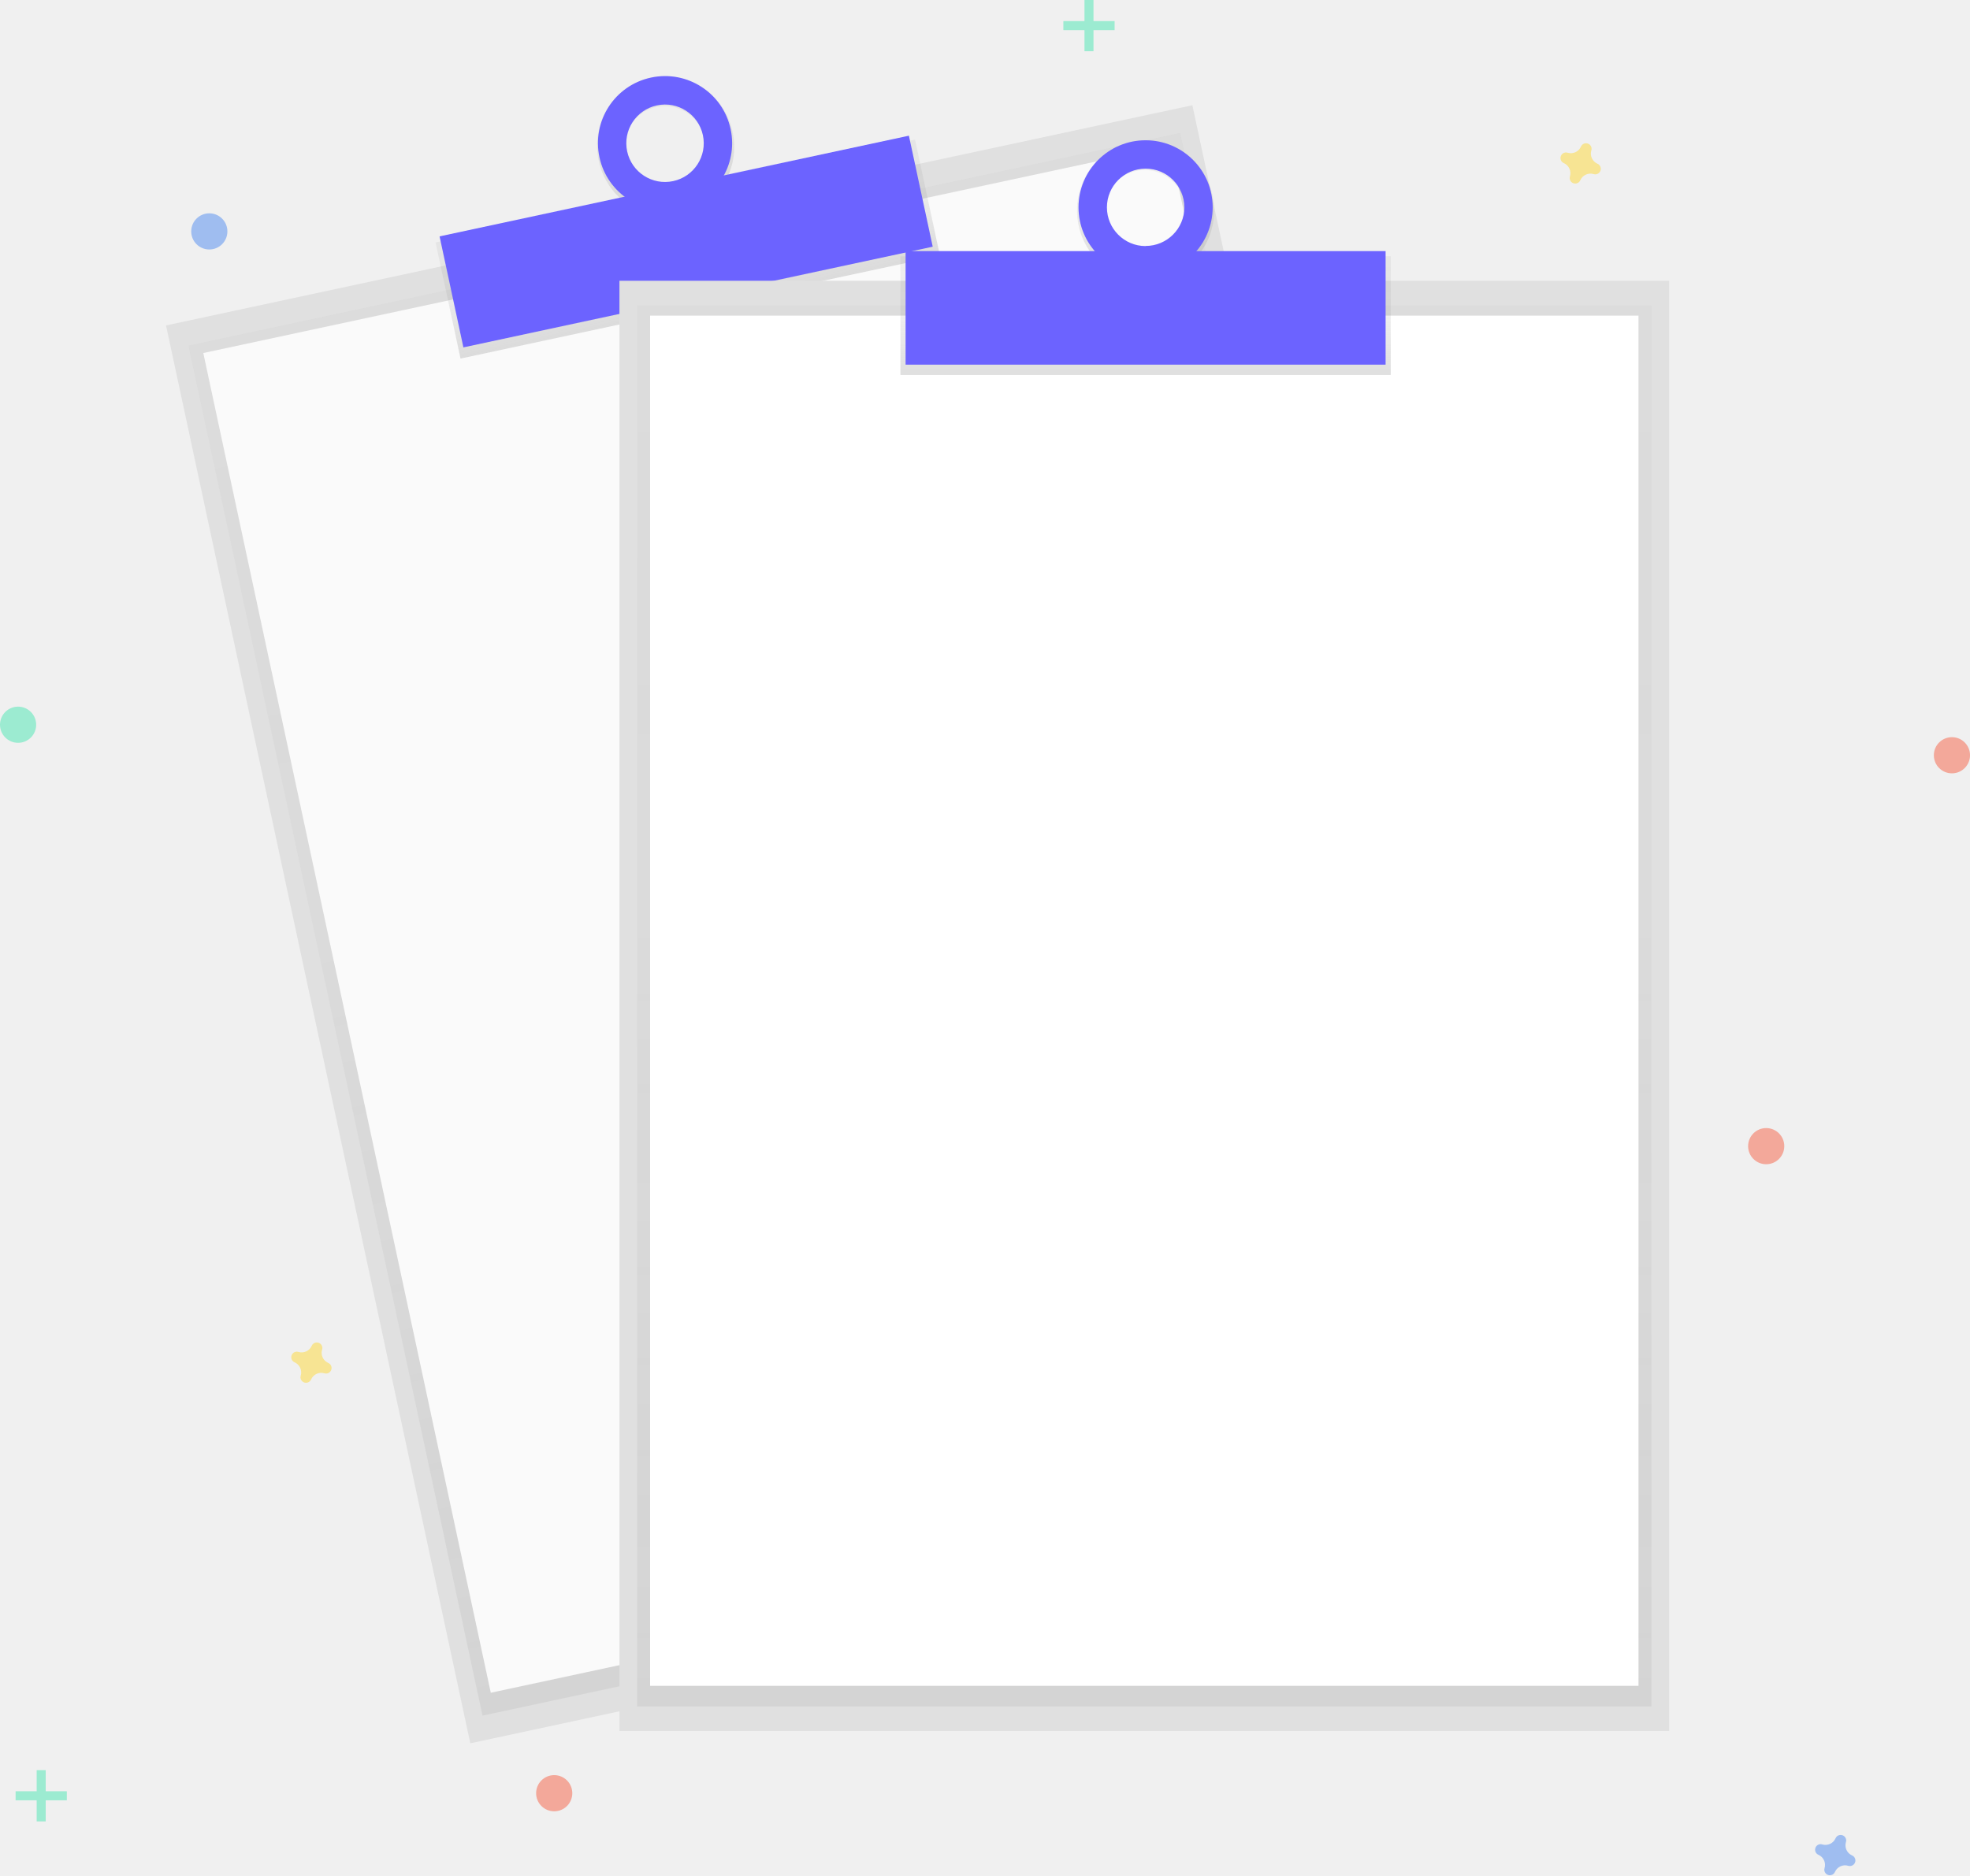
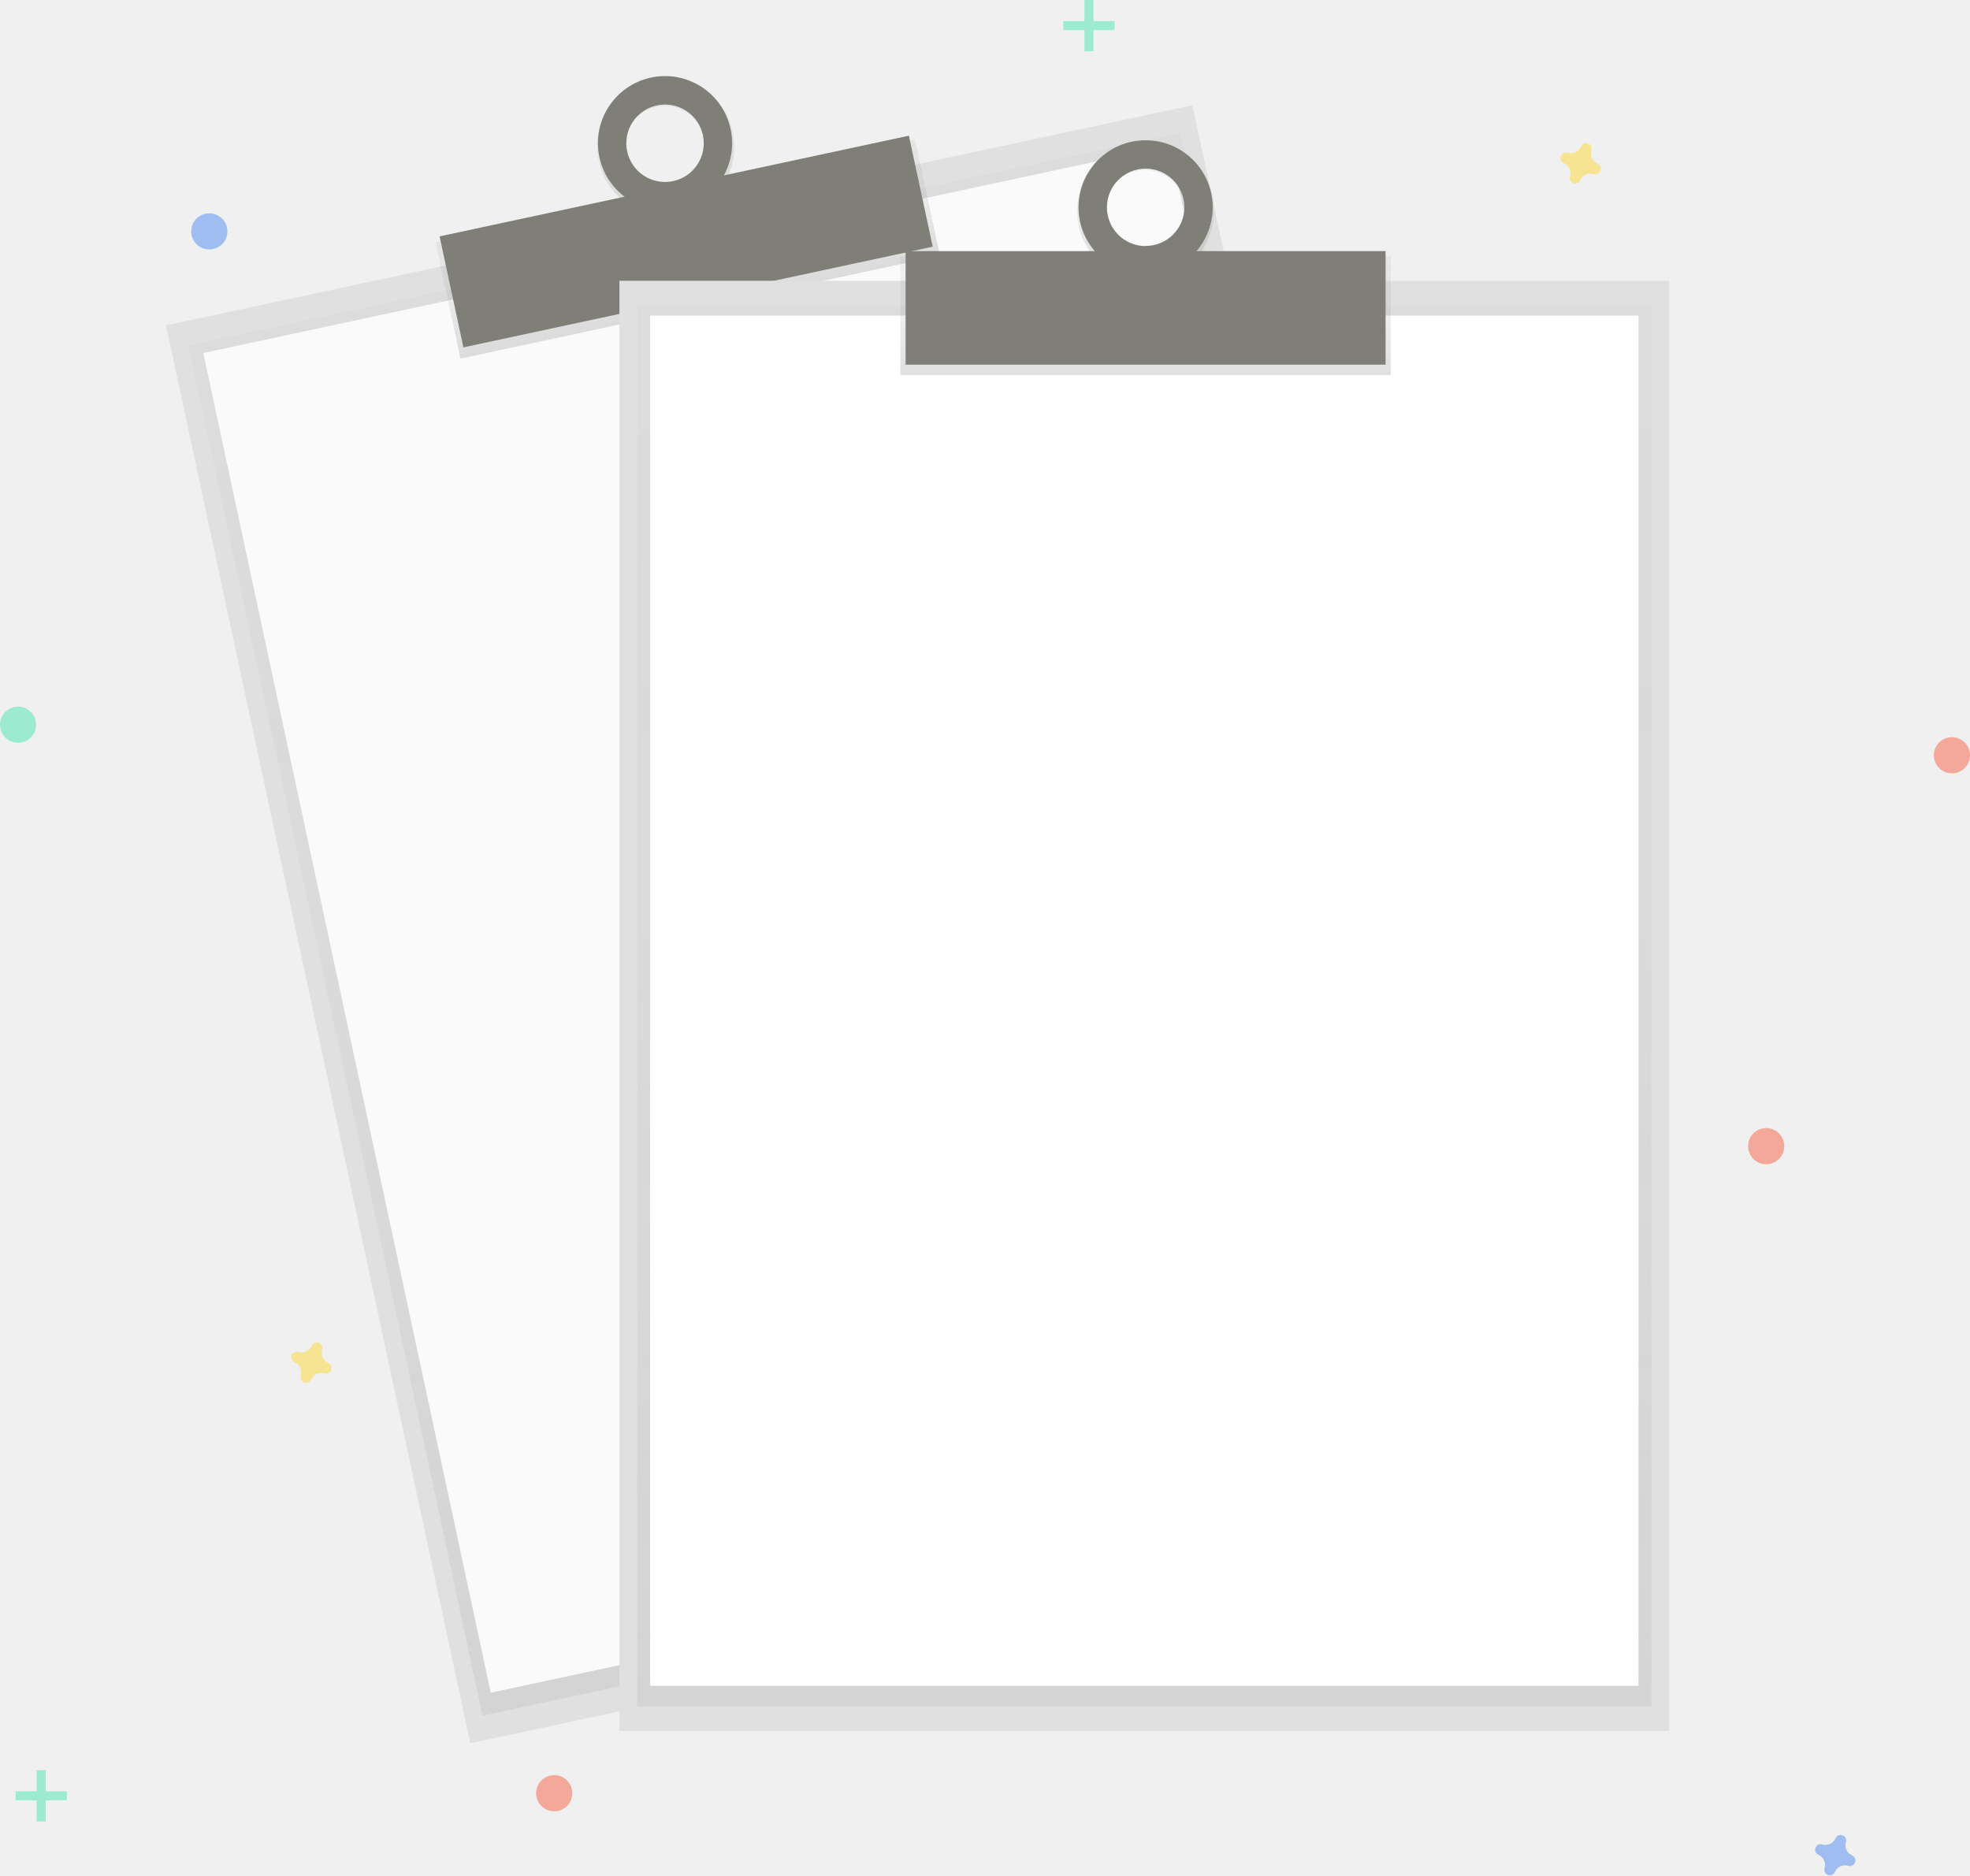
<svg xmlns="http://www.w3.org/2000/svg" xmlns:xlink="http://www.w3.org/1999/xlink" id="f20e0c25-d928-42cc-98d1-13cc230663ea" data-name="Layer 1" width="820.16" height="780.81" viewBox="0 0 820.16 780.81">
  <defs>
    <linearGradient id="07332201-7176-49c2-9908-6dc4a39c4716" x1="539.63" y1="734.6" x2="539.63" y2="151.19" gradientTransform="translate(-3.62 1.57)" gradientUnits="userSpaceOnUse">
      <stop offset="0" stop-color="gray" stop-opacity="0.25" />
      <stop offset="0.54" stop-color="gray" stop-opacity="0.12" />
      <stop offset="1" stop-color="gray" stop-opacity="0.1" />
    </linearGradient>
    <linearGradient id="0ee1ab3f-7ba2-4205-9d4a-9606ad702253" x1="540.17" y1="180.2" x2="540.17" y2="130.75" gradientTransform="translate(-63.92 7.85)" xlink:href="#07332201-7176-49c2-9908-6dc4a39c4716" />
    <linearGradient id="abca9755-bed1-4a97-b027-7f02ee3ffa09" x1="540.17" y1="140.86" x2="540.17" y2="82.43" gradientTransform="translate(-84.51 124.6) rotate(-12.11)" xlink:href="#07332201-7176-49c2-9908-6dc4a39c4716" />
    <linearGradient id="2632d424-e666-4ee4-9508-a494957e14ab" x1="476.4" y1="710.53" x2="476.4" y2="127.12" gradientTransform="matrix(1, 0, 0, 1, 0, 0)" xlink:href="#07332201-7176-49c2-9908-6dc4a39c4716" />
    <linearGradient id="97571ef7-1c83-4e06-b701-c2e47e77dca3" x1="476.94" y1="156.13" x2="476.94" y2="106.68" gradientTransform="matrix(1, 0, 0, 1, 0, 0)" xlink:href="#07332201-7176-49c2-9908-6dc4a39c4716" />
    <linearGradient id="7d32e13e-a0c7-49c4-af0e-066a2f8cb76e" x1="666.86" y1="176.39" x2="666.86" y2="117.95" gradientTransform="matrix(1, 0, 0, 1, 0, 0)" xlink:href="#07332201-7176-49c2-9908-6dc4a39c4716" />
  </defs>
  <rect x="317.5" y="142.55" width="437.02" height="603.82" transform="translate(-271.22 62.72) rotate(-12.11)" fill="#e0e0e0" />
  <g opacity="0.5">
    <rect x="324.89" y="152.76" width="422.25" height="583.41" transform="translate(-271.22 62.72) rotate(-12.11)" fill="url(#07332201-7176-49c2-9908-6dc4a39c4716)" />
  </g>
  <rect x="329.81" y="157.1" width="411.5" height="570.52" transform="translate(-270.79 62.58) rotate(-12.11)" fill="#fafafa" />
  <rect x="374.18" y="138.6" width="204.14" height="49.45" transform="translate(-213.58 43.93) rotate(-12.11)" fill="url(#0ee1ab3f-7ba2-4205-9d4a-9606ad702253)" />
  <path d="M460.93,91.9c-15.41,3.31-25.16,18.78-21.77,34.55s18.62,25.89,34,22.58,25.16-18.78,21.77-34.55S476.34,88.59,460.93,91.9ZM470.6,137A16.86,16.86,0,1,1,483.16,117,16.66,16.66,0,0,1,470.6,137Z" transform="translate(-189.92 -59.59)" fill="url(#abca9755-bed1-4a97-b027-7f02ee3ffa09)" />
-   <rect x="375.66" y="136.55" width="199.84" height="47.27" transform="translate(-212.94 43.72) rotate(-12.11)" fill="#6c63ff" />
-   <path d="M460.93,91.9a27.93,27.93,0,1,0,33.17,21.45A27.93,27.93,0,0,0,460.93,91.9ZM470.17,135a16.12,16.12,0,1,1,12.38-19.14A16.12,16.12,0,0,1,470.17,135Z" transform="translate(-189.92 -59.59)" fill="#6c63ff" />
+   <rect x="375.66" y="136.55" width="199.84" height="47.27" transform="translate(-212.94 43.72) rotate(-12.11)" fill="#7f7f78" />
+   <path d="M460.93,91.9a27.93,27.93,0,1,0,33.17,21.45A27.93,27.93,0,0,0,460.93,91.9ZM470.17,135a16.12,16.12,0,1,1,12.38-19.14A16.12,16.12,0,0,1,470.17,135Z" transform="translate(-189.92 -59.59)" fill="#7f7f78" />
  <rect x="257.89" y="116.91" width="437.02" height="603.82" fill="#e0e0e0" />
  <g opacity="0.5">
    <rect x="265.28" y="127.12" width="422.25" height="583.41" fill="url(#2632d424-e666-4ee4-9508-a494957e14ab)" />
  </g>
  <rect x="270.65" y="131.42" width="411.5" height="570.52" fill="#fff" />
  <rect x="374.87" y="106.68" width="204.14" height="49.45" fill="url(#97571ef7-1c83-4e06-b701-c2e47e77dca3)" />
  <path d="M666.86,118c-15.76,0-28.54,13.08-28.54,29.22s12.78,29.22,28.54,29.22,28.54-13.08,28.54-29.22S682.62,118,666.86,118Zm0,46.08a16.86,16.86,0,1,1,16.46-16.86A16.66,16.66,0,0,1,666.86,164Z" transform="translate(-189.92 -59.59)" fill="url(#7d32e13e-a0c7-49c4-af0e-066a2f8cb76e)" />
-   <rect x="377.02" y="104.56" width="199.84" height="47.27" fill="#6c63ff" />
-   <path d="M666.86,118a27.93,27.93,0,1,0,27.93,27.93A27.93,27.93,0,0,0,666.86,118Zm0,44.05A16.12,16.12,0,1,1,683,145.89,16.12,16.12,0,0,1,666.86,162Z" transform="translate(-189.92 -59.59)" fill="#6c63ff" />
+   <rect x="377.02" y="104.56" width="199.84" height="47.27" fill="#7f7f78" />
+   <path d="M666.86,118a27.93,27.93,0,1,0,27.93,27.93A27.93,27.93,0,0,0,666.86,118Zm0,44.05A16.12,16.12,0,1,1,683,145.89,16.12,16.12,0,0,1,666.86,162Z" transform="translate(-189.92 -59.59)" fill="#7f7f78" />
  <g opacity="0.5">
    <rect x="15.27" y="737.05" width="3.76" height="21.33" fill="#47e6b1" />
    <rect x="205.19" y="796.65" width="3.76" height="21.33" transform="translate(824.47 540.65) rotate(90)" fill="#47e6b1" />
  </g>
  <g opacity="0.5">
    <rect x="451.49" width="3.76" height="21.33" fill="#47e6b1" />
    <rect x="641.4" y="59.59" width="3.76" height="21.33" transform="translate(523.63 -632.62) rotate(90)" fill="#47e6b1" />
  </g>
  <path d="M961,832.15a4.61,4.61,0,0,1-2.57-5.57,2.22,2.22,0,0,0,.1-.51h0a2.31,2.31,0,0,0-4.15-1.53h0a2.22,2.22,0,0,0-.26.45,4.61,4.61,0,0,1-5.57,2.57,2.22,2.22,0,0,0-.51-.1h0a2.31,2.31,0,0,0-1.53,4.15h0a2.22,2.22,0,0,0,.45.26,4.61,4.61,0,0,1,2.57,5.57,2.22,2.22,0,0,0-.1.51h0a2.31,2.31,0,0,0,4.15,1.53h0a2.22,2.22,0,0,0,.26-.45,4.61,4.61,0,0,1,5.57-2.57,2.22,2.22,0,0,0,.51.1h0a2.31,2.31,0,0,0,1.53-4.15h0A2.22,2.22,0,0,0,961,832.15Z" transform="translate(-189.92 -59.59)" fill="#4d8af0" opacity="0.5" />
  <path d="M326.59,627.09a4.61,4.61,0,0,1-2.57-5.57,2.22,2.22,0,0,0,.1-.51h0a2.31,2.31,0,0,0-4.15-1.53h0a2.22,2.22,0,0,0-.26.45,4.61,4.61,0,0,1-5.57,2.57,2.22,2.22,0,0,0-.51-.1h0a2.31,2.31,0,0,0-1.53,4.15h0a2.22,2.22,0,0,0,.45.26,4.61,4.61,0,0,1,2.57,5.57,2.22,2.22,0,0,0-.1.51h0a2.31,2.31,0,0,0,4.15,1.53h0a2.22,2.22,0,0,0,.26-.45A4.61,4.61,0,0,1,325,631.4a2.22,2.22,0,0,0,.51.1h0a2.31,2.31,0,0,0,1.53-4.15h0A2.22,2.22,0,0,0,326.59,627.09Z" transform="translate(-189.92 -59.59)" fill="#fdd835" opacity="0.5" />
  <path d="M855,127.77a4.61,4.61,0,0,1-2.57-5.57,2.22,2.22,0,0,0,.1-.51h0a2.31,2.31,0,0,0-4.15-1.53h0a2.22,2.22,0,0,0-.26.45,4.61,4.61,0,0,1-5.57,2.57,2.22,2.22,0,0,0-.51-.1h0a2.31,2.31,0,0,0-1.53,4.15h0a2.22,2.22,0,0,0,.45.26,4.61,4.61,0,0,1,2.57,5.57,2.22,2.22,0,0,0-.1.51h0a2.31,2.31,0,0,0,4.15,1.53h0a2.22,2.22,0,0,0,.26-.45,4.61,4.61,0,0,1,5.57-2.57,2.22,2.22,0,0,0,.51.1h0a2.31,2.31,0,0,0,1.53-4.15h0A2.22,2.22,0,0,0,855,127.77Z" transform="translate(-189.92 -59.59)" fill="#fdd835" opacity="0.5" />
  <circle cx="812.64" cy="314.47" r="7.53" fill="#f55f44" opacity="0.5" />
  <circle cx="230.73" cy="746.65" r="7.53" fill="#f55f44" opacity="0.5" />
  <circle cx="735.31" cy="477.23" r="7.53" fill="#f55f44" opacity="0.5" />
  <circle cx="87.14" cy="96.35" r="7.53" fill="#4d8af0" opacity="0.5" />
  <circle cx="7.53" cy="301.76" r="7.53" fill="#47e6b1" opacity="0.5" />
</svg>
